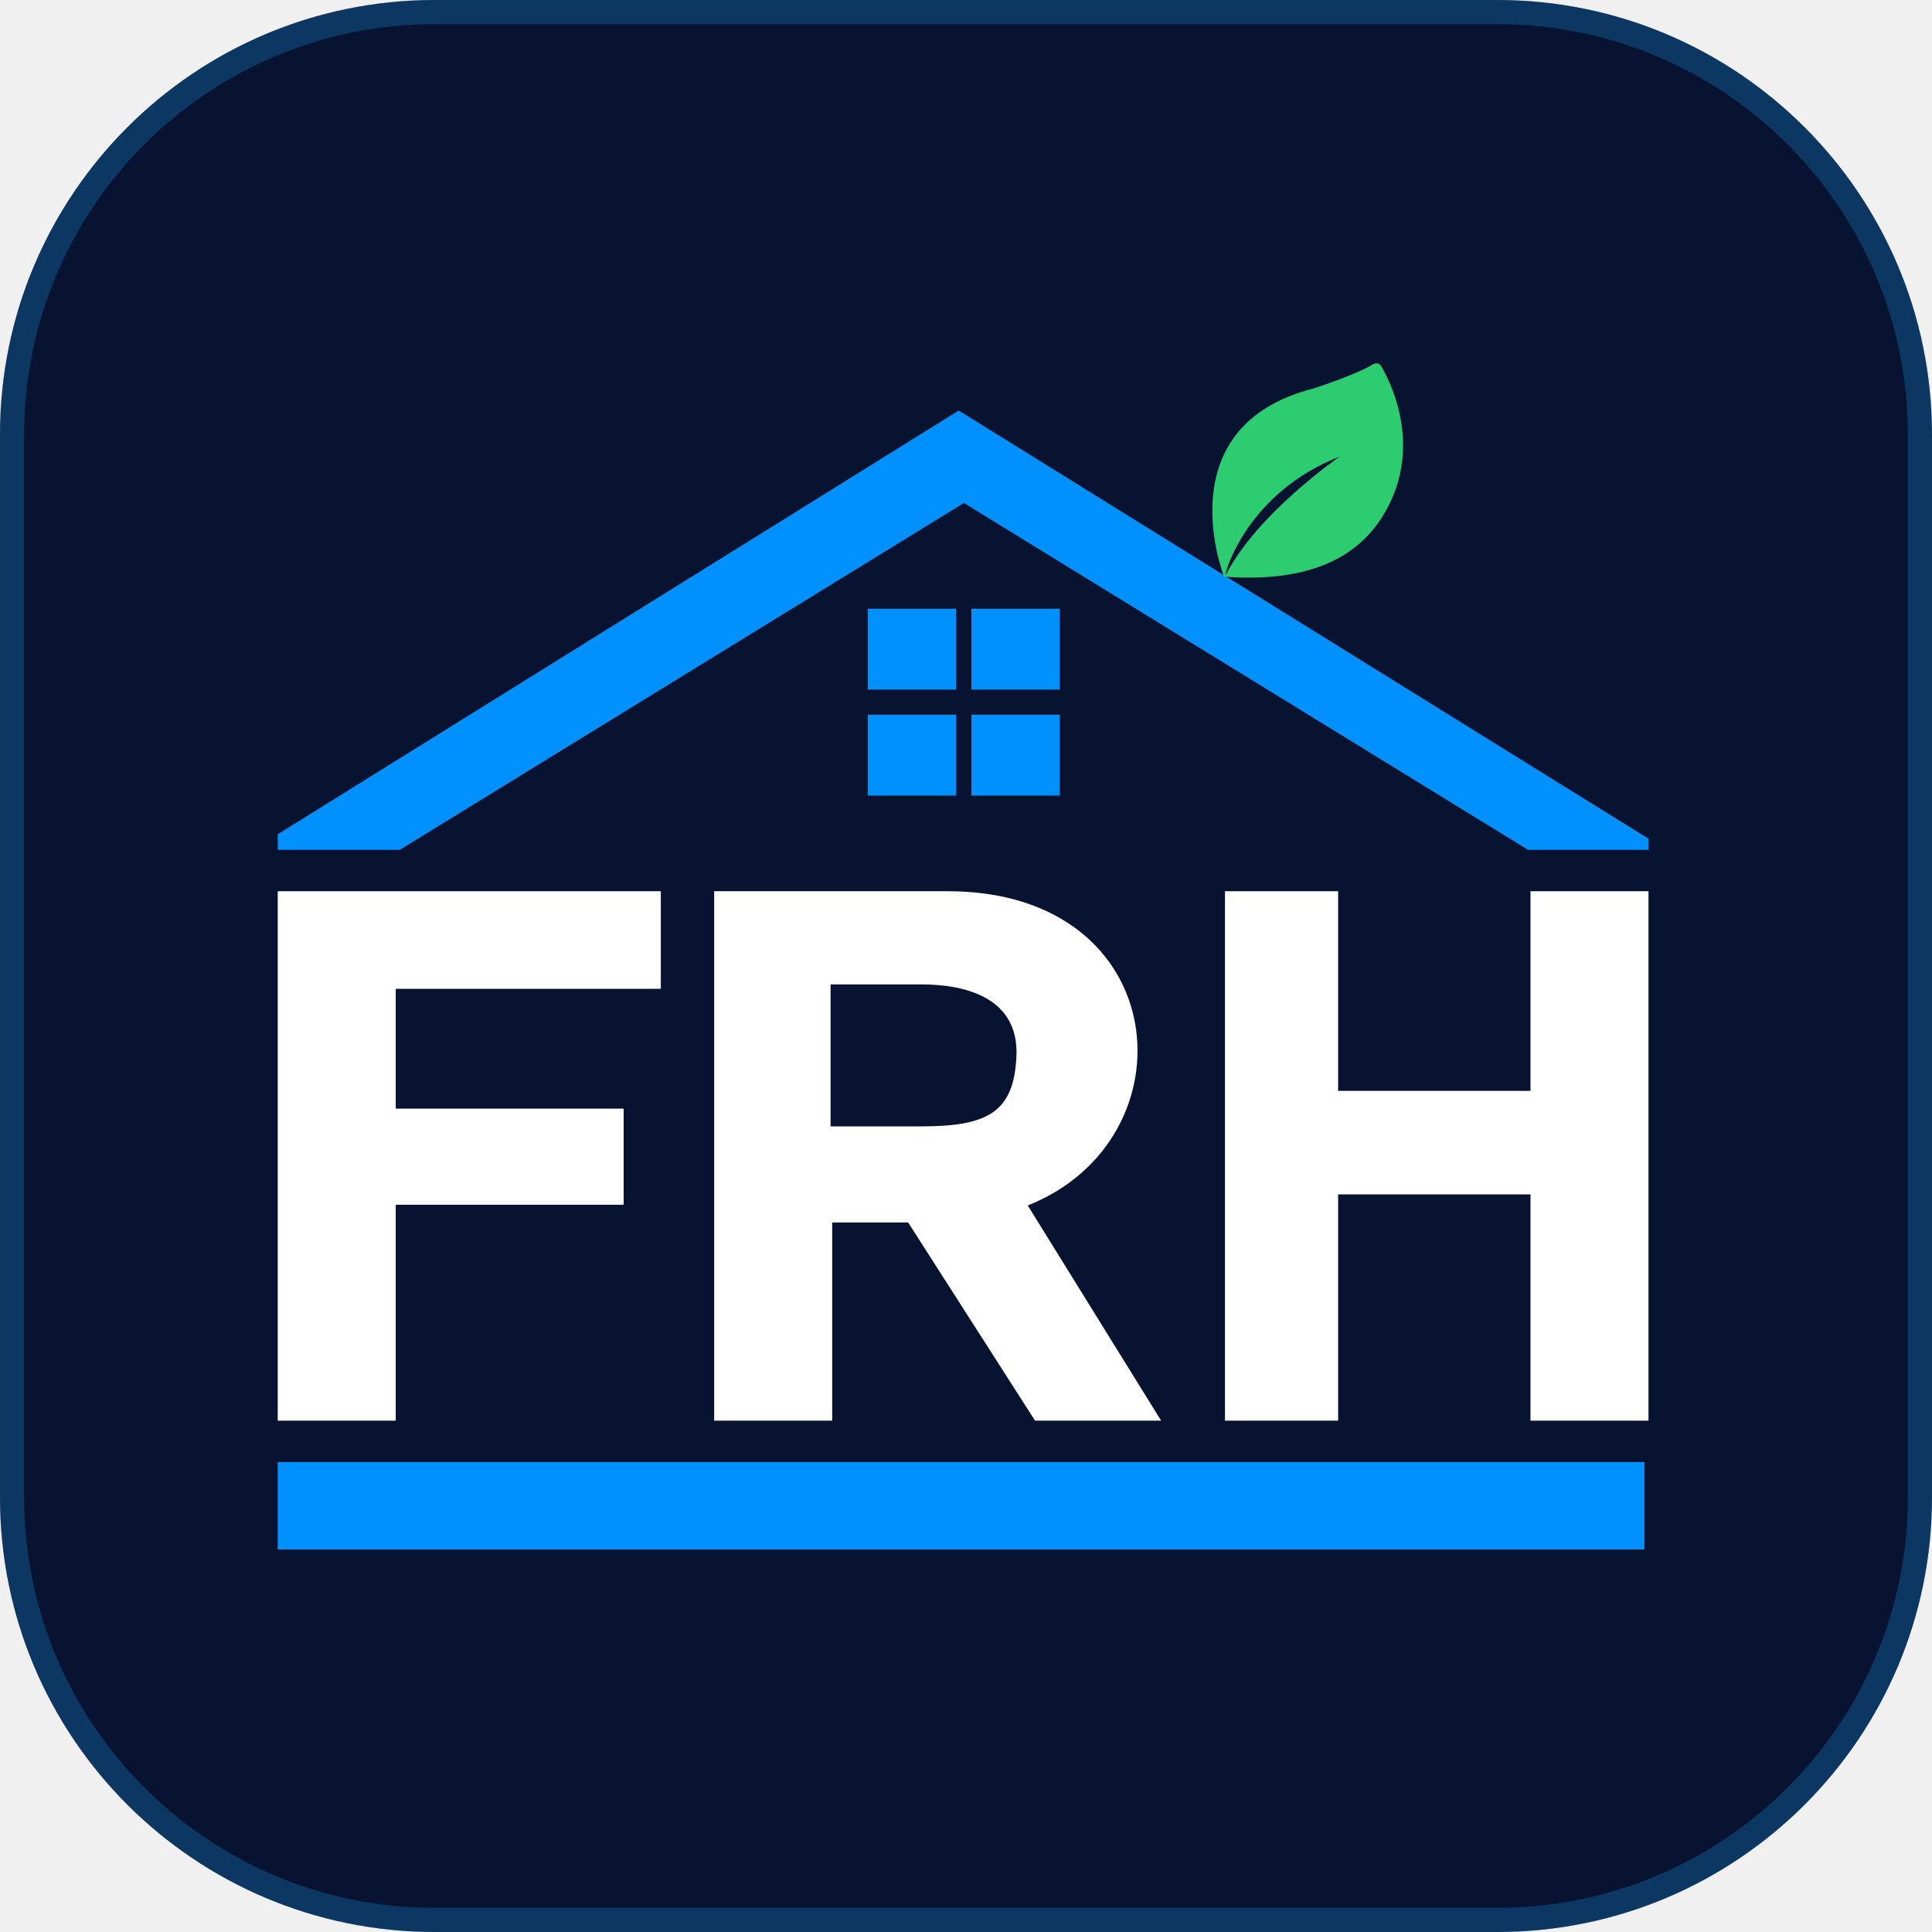
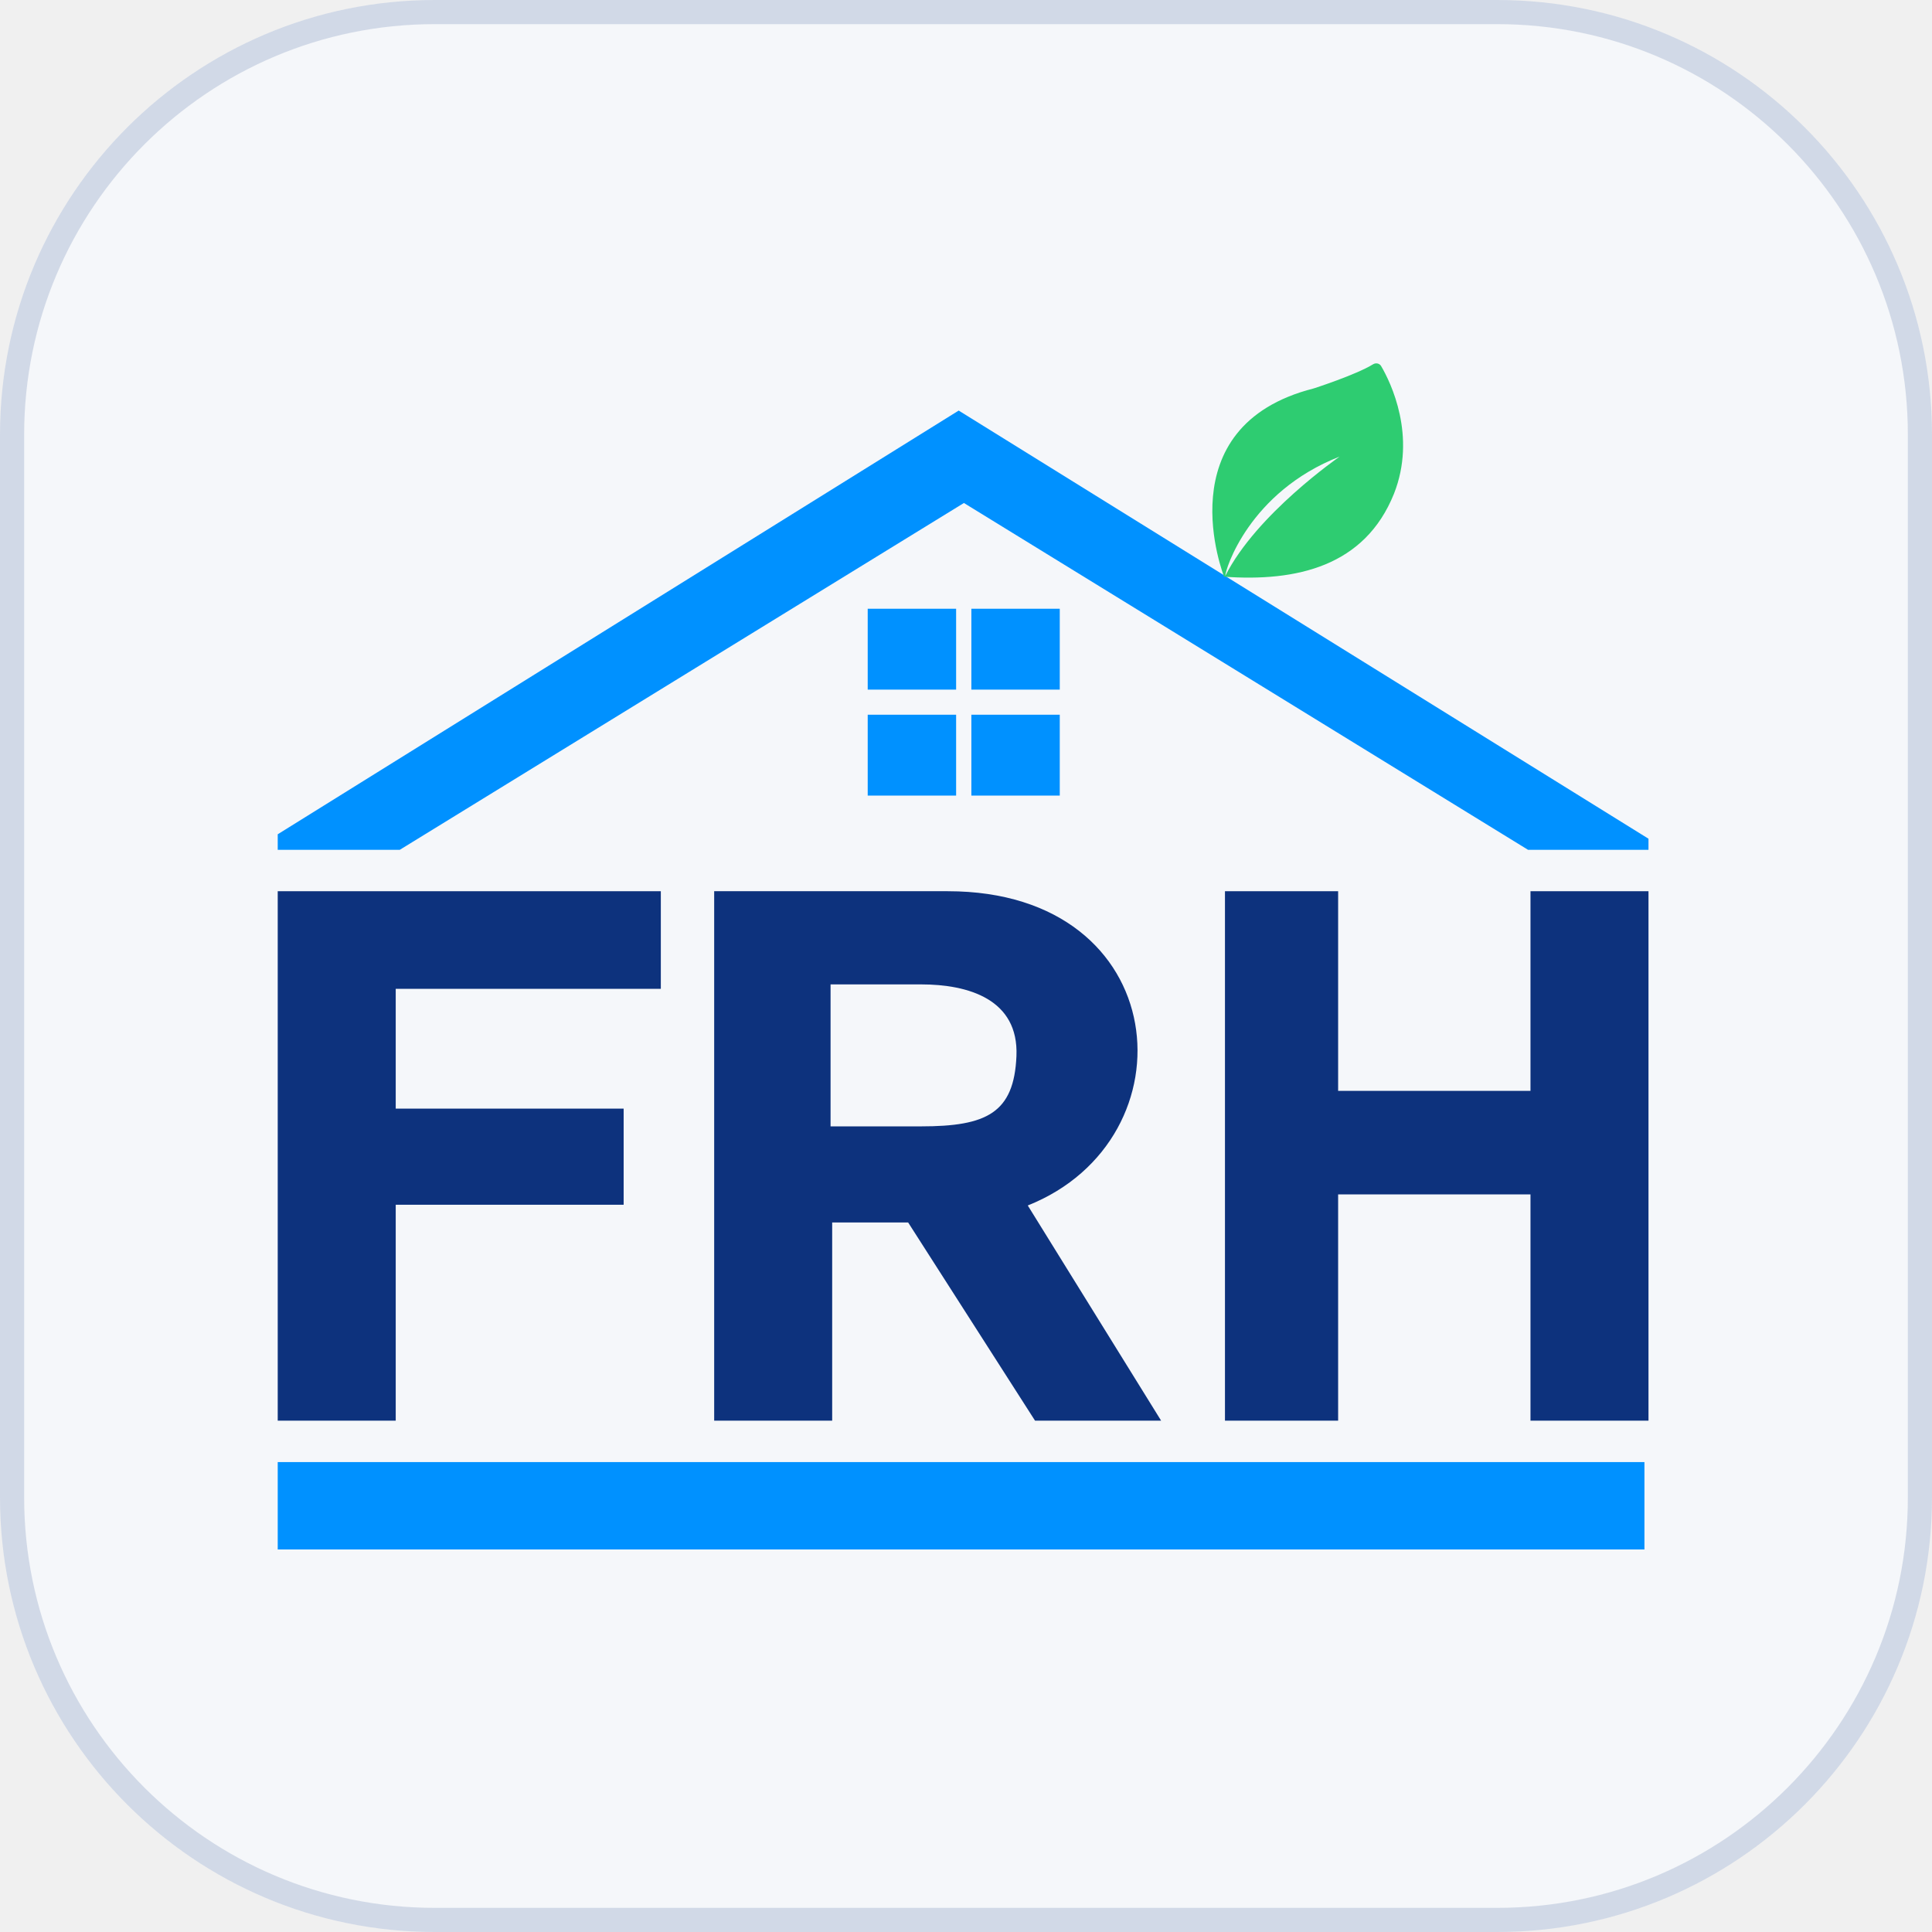
<svg xmlns="http://www.w3.org/2000/svg" width="160" height="160" viewBox="0 0 160 160" fill="none">
-   <rect width="160" height="160" rx="36" fill="#071330" />
-   <rect x="1" y="1" width="158" height="158" rx="35" stroke="rgba(34, 165, 252, 0.25)" stroke-width="2" />
+   <rect width="160" height="160" rx="36" fill="#F5F7FA" />
+   <rect x="1" y="1" width="158" height="158" rx="35" stroke="rgba(13, 50, 125, 0.15)" stroke-width="2" />
  <g transform="translate(23, 28) scale(0.88)">
    <path d="M64.576 15.518L11.485 48.158H0V46.695L64.084 6.82L129 47.112V48.158H117.667L64.576 15.518Z" fill="#0091FF" />
    <path d="M63.843 33.081H55.523V25.47H63.843V33.081Z" fill="#0091FF" />
    <path d="M73.597 33.081H65.277V25.47H73.597V33.081Z" fill="#0091FF" />
    <path d="M63.843 43.054H55.523V35.443H63.843V43.054Z" fill="#0091FF" />
    <path d="M73.597 43.054H65.277V35.443H73.597V43.054Z" fill="#0091FF" />
    <path d="M103.831 2.618C103.672 2.372 103.35 2.306 103.082 2.464C101.46 3.463 97.517 4.729 97.505 4.733C83.46 8.301 89.051 22.429 89.061 22.455C95.872 22.943 102.303 21.488 105.05 14.644C107.189 9.22 104.762 4.194 103.831 2.618ZM99.931 11.152C99.912 11.18 92.115 16.541 89.176 22.375C89.159 21.803 91.418 14.482 99.931 11.152Z" fill="#2ECC71" />
-     <path d="M11.105 101.879V81.559H32.554V72.513H11.105V61.239H36.053V52.053H0V101.879H11.105Z" fill="#FFFFFF" />
-     <path d="M63.056 52.053C84.353 52.053 86.267 75.379 70.586 81.628L83.136 101.879H71.27L59.329 83.229H52.179V101.879H41.074V52.053H63.056ZM52.027 74.183H60.546C66.706 74.183 69.293 72.93 69.52 67.572C69.748 62.213 64.98 60.822 60.546 60.822H52.027V74.183Z" fill="#FFFFFF" />
-     <path d="M99.793 101.879H89.144V52.053H99.793V70.842H117.896V52.053H129.001V101.879H117.896V80.585H99.793V101.879Z" fill="#FFFFFF" />
+     <path d="M11.105 101.879V81.559H32.554V72.513H11.105V61.239H36.053V52.053H0V101.879H11.105Z" fill="#0D327D" />
+     <path d="M63.056 52.053C84.353 52.053 86.267 75.379 70.586 81.628L83.136 101.879H71.27L59.329 83.229H52.179V101.879H41.074V52.053H63.056ZM52.027 74.183H60.546C66.706 74.183 69.293 72.93 69.52 67.572C69.748 62.213 64.98 60.822 60.546 60.822H52.027V74.183Z" fill="#0D327D" />
+     <path d="M99.793 101.879H89.144V52.053H99.793V70.842H117.896V52.053H129.001V101.879H117.896V80.585H99.793V101.879Z" fill="#0D327D" />
    <path d="M128.62 105.776V114H0V105.776H128.62Z" fill="#0091FF" />
  </g>
</svg>
